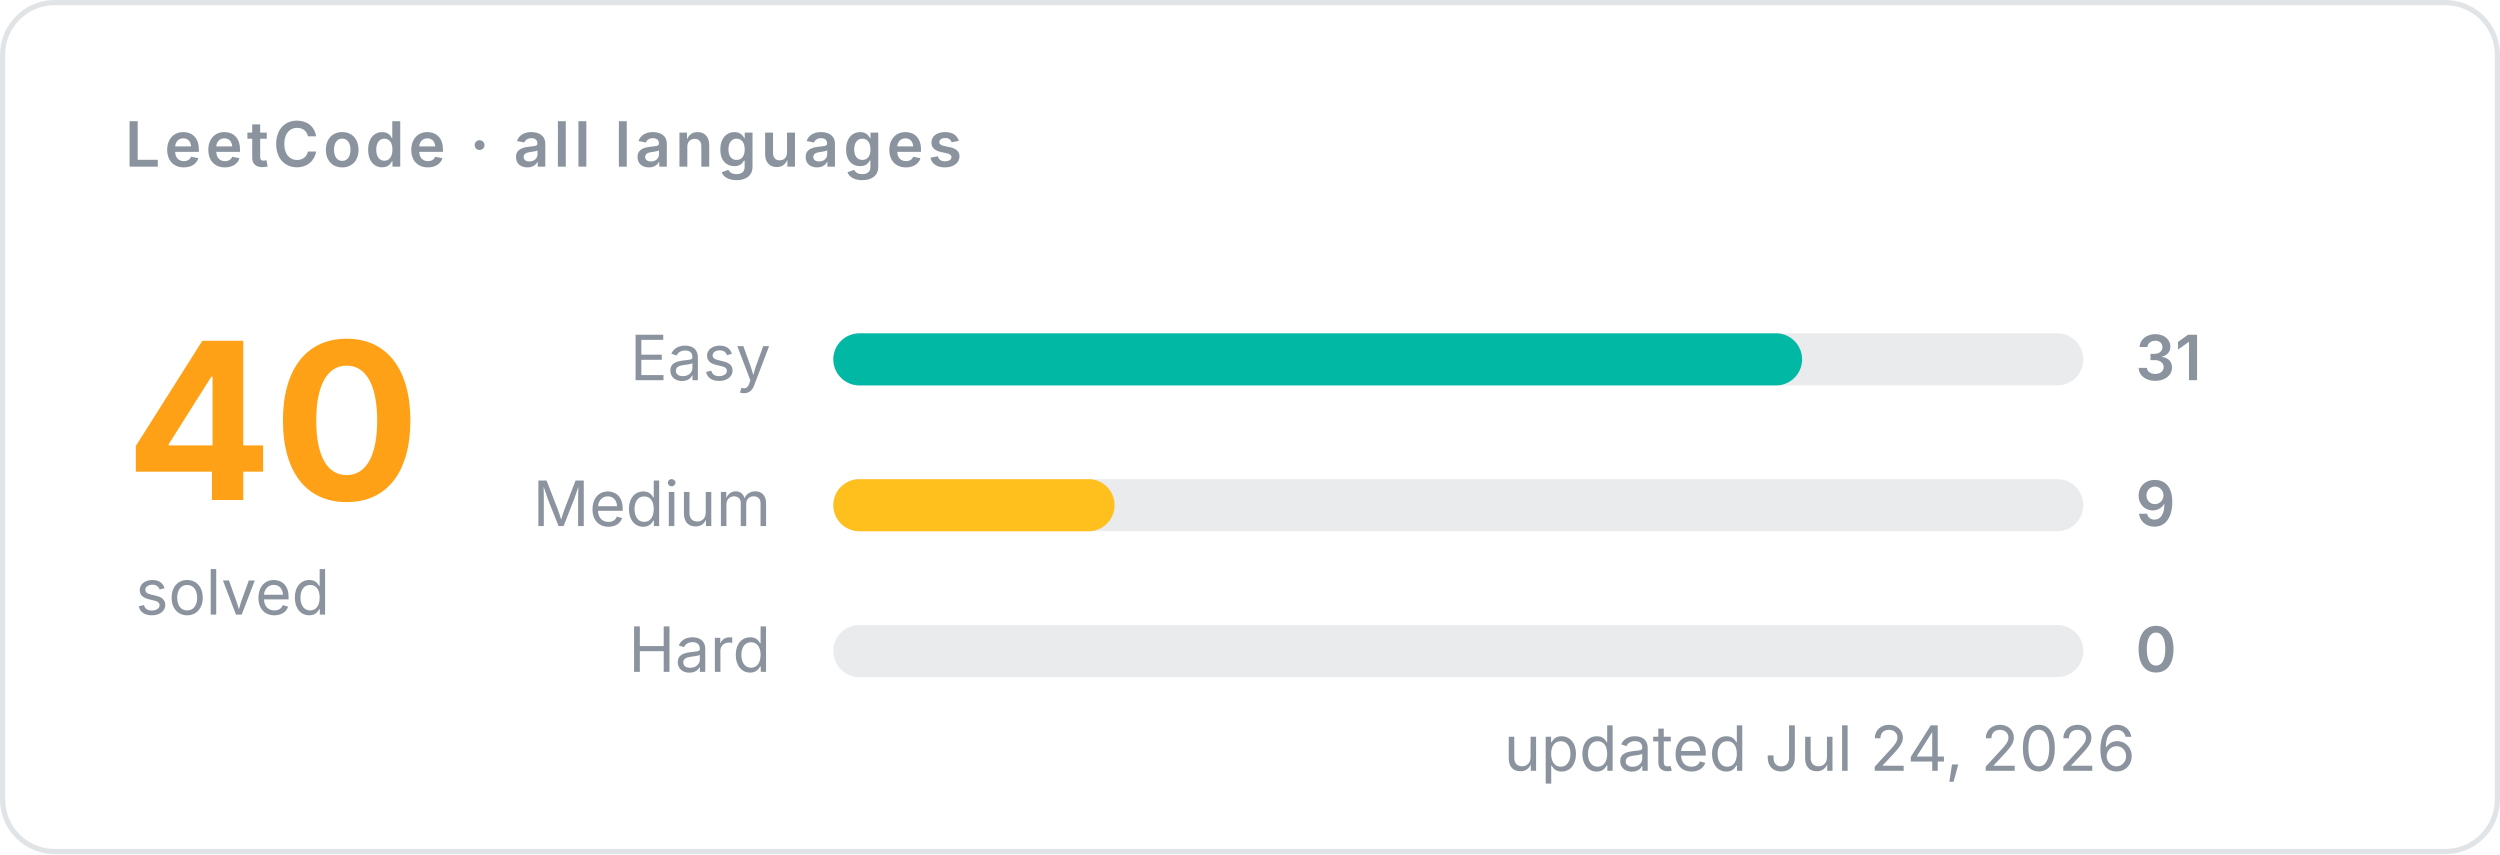
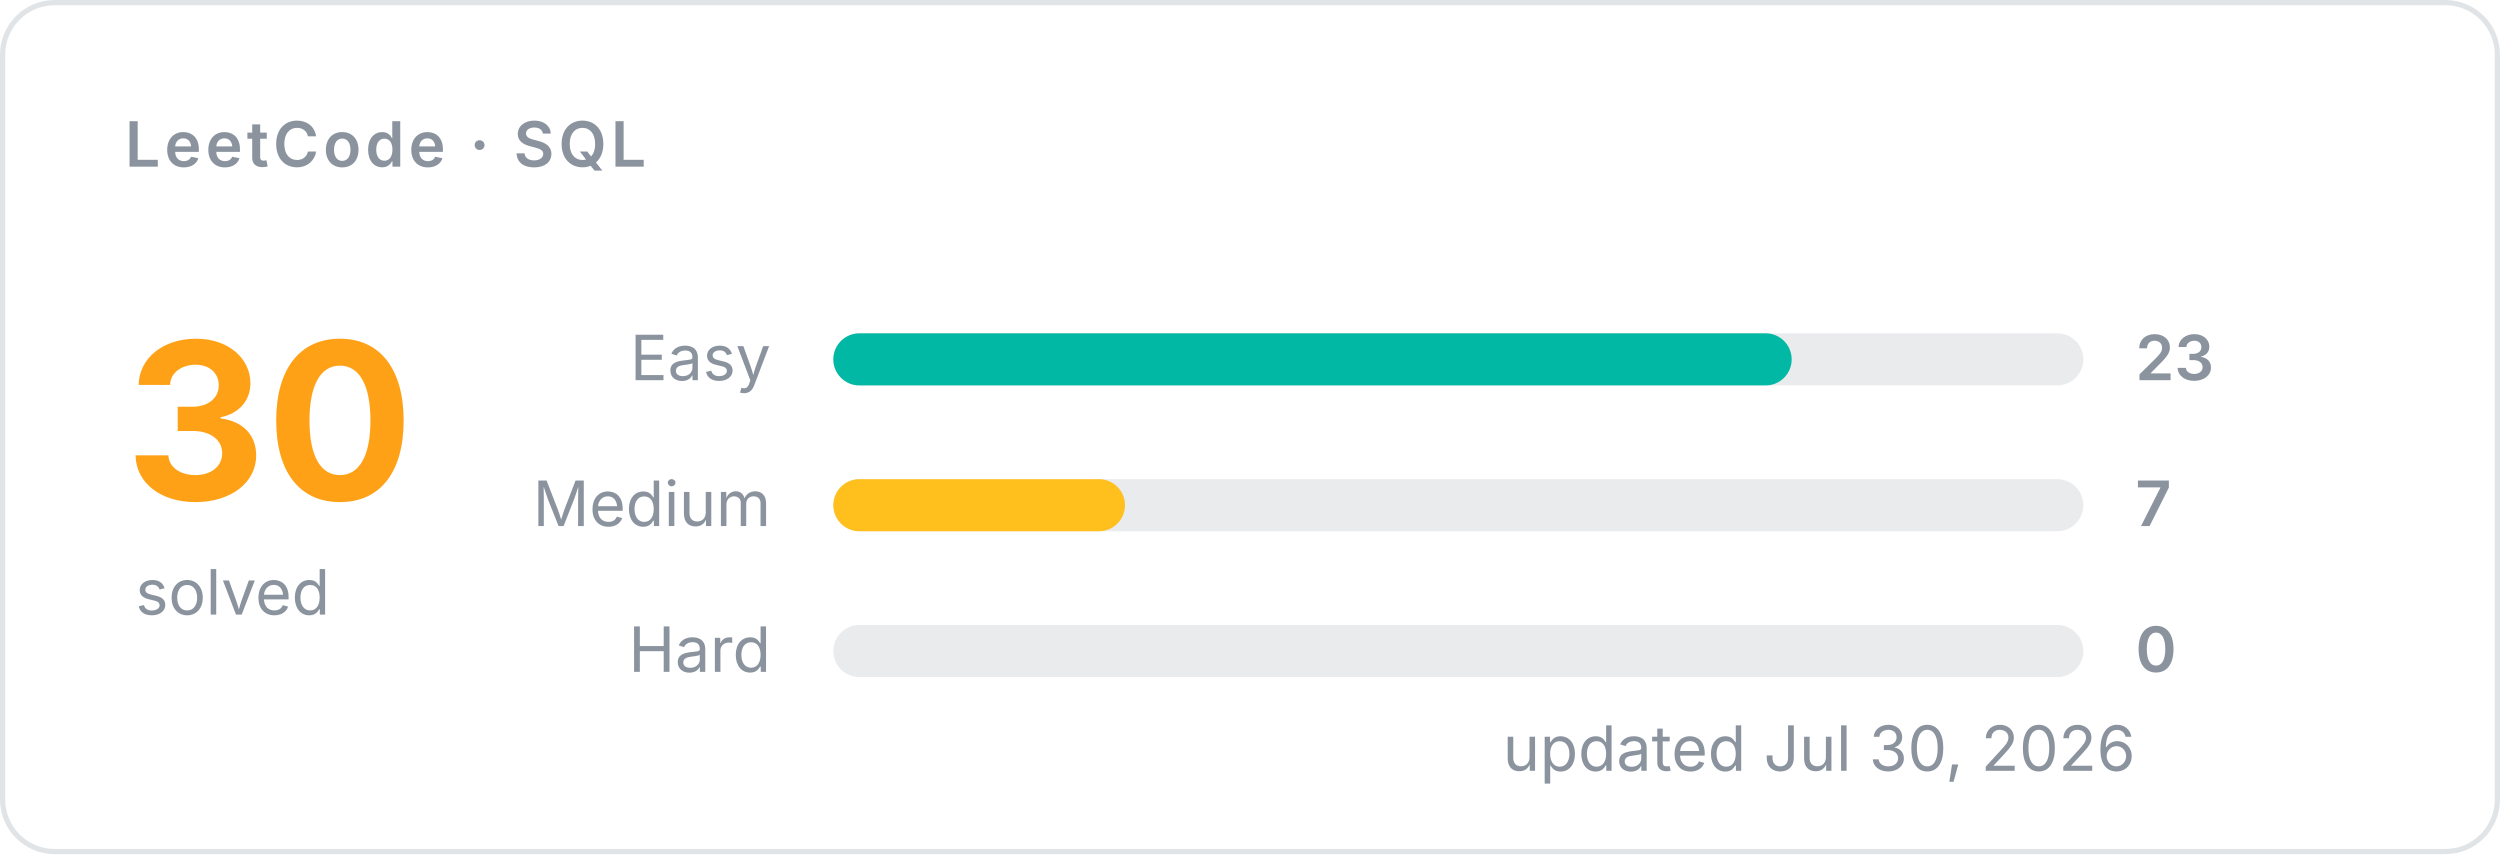
- <svg xmlns="http://www.w3.org/2000/svg" width="480" height="164" viewBox="0 0 480 164" fill="none" role="img" aria-label="LeetCode · all languages: 40 solved">
+ <svg xmlns="http://www.w3.org/2000/svg" width="480" height="164" viewBox="0 0 480 164" fill="none" role="img" aria-label="LeetCode · SQL: 30 solved">
  <style>
    text { font-family: -apple-system, BlinkMacSystemFont, "Segoe UI", Ubuntu, sans-serif; }
    .title { font-size: 12px; font-weight: 600; letter-spacing: .8px; fill: #8b949e; text-transform: uppercase; }
    .big { font-size: 42px; font-weight: 700; fill: #ffa116; }
    .sub, .label, .value, .foot { font-size: 12px; fill: #8b949e; }
    .value { font-weight: 600; }
    .track { fill: #8b949e; fill-opacity: .18; }
    /* Visible by default so the card still renders where CSS animations
       don't run; "backwards" hides elements only while their delay elapses. */
    .big, .sub, .row, .foot { animation: fade .5s ease-out backwards; }
    .sub { animation-delay: 120ms; }
    .foot { animation-delay: 500ms; }
    .bar { transform-box: fill-box; transform-origin: left center; animation: grow .7s cubic-bezier(.2, .8, .2, 1) backwards; }
    @keyframes grow { from { transform: scaleX(0); } }
    @keyframes fade { from { opacity: 0; } }
  </style>
  <rect x=".5" y=".5" width="479" height="163" rx="10" stroke="#8b949e" stroke-opacity=".25" />
-   <text x="24" y="32" class="title">LeetCode · all languages</text>
-   <text x="24" y="96" class="big">40</text>
+   <text x="24" y="32" class="title">LeetCode · SQL</text>
+   <text x="24" y="96" class="big">30</text>
  <text x="26" y="118" class="sub">solved</text>
  <g class="row" style="animation-delay:150ms">
    <text x="148" y="73" text-anchor="end" class="label">Easy</text>
    <rect x="160" y="64" width="240" height="10" rx="5" class="track" />
-     <rect x="160" y="64" width="186" height="10" rx="5" fill="#00b8a3" class="bar" style="animation-delay:220ms" />
-     <text x="410" y="73" class="value">31</text>
+     <rect x="160" y="64" width="184" height="10" rx="5" fill="#00b8a3" class="bar" style="animation-delay:220ms" />
+     <text x="410" y="73" class="value">23</text>
  </g>
  <g class="row" style="animation-delay:270ms">
    <text x="148" y="101" text-anchor="end" class="label">Medium</text>
    <rect x="160" y="92" width="240" height="10" rx="5" class="track" />
-     <rect x="160" y="92" width="54" height="10" rx="5" fill="#ffc01e" class="bar" style="animation-delay:340ms" />
-     <text x="410" y="101" class="value">9</text>
+     <rect x="160" y="92" width="56" height="10" rx="5" fill="#ffc01e" class="bar" style="animation-delay:340ms" />
+     <text x="410" y="101" class="value">7</text>
  </g>
  <g class="row" style="animation-delay:390ms">
    <text x="148" y="129" text-anchor="end" class="label">Hard</text>
    <rect x="160" y="120" width="240" height="10" rx="5" class="track" />
    <text x="410" y="129" class="value">0</text>
  </g>
-   <text x="410" y="148" text-anchor="end" class="foot">updated Jul 24, 2026</text>
+   <text x="410" y="148" text-anchor="end" class="foot">updated Jul 30, 2026</text>
</svg>
